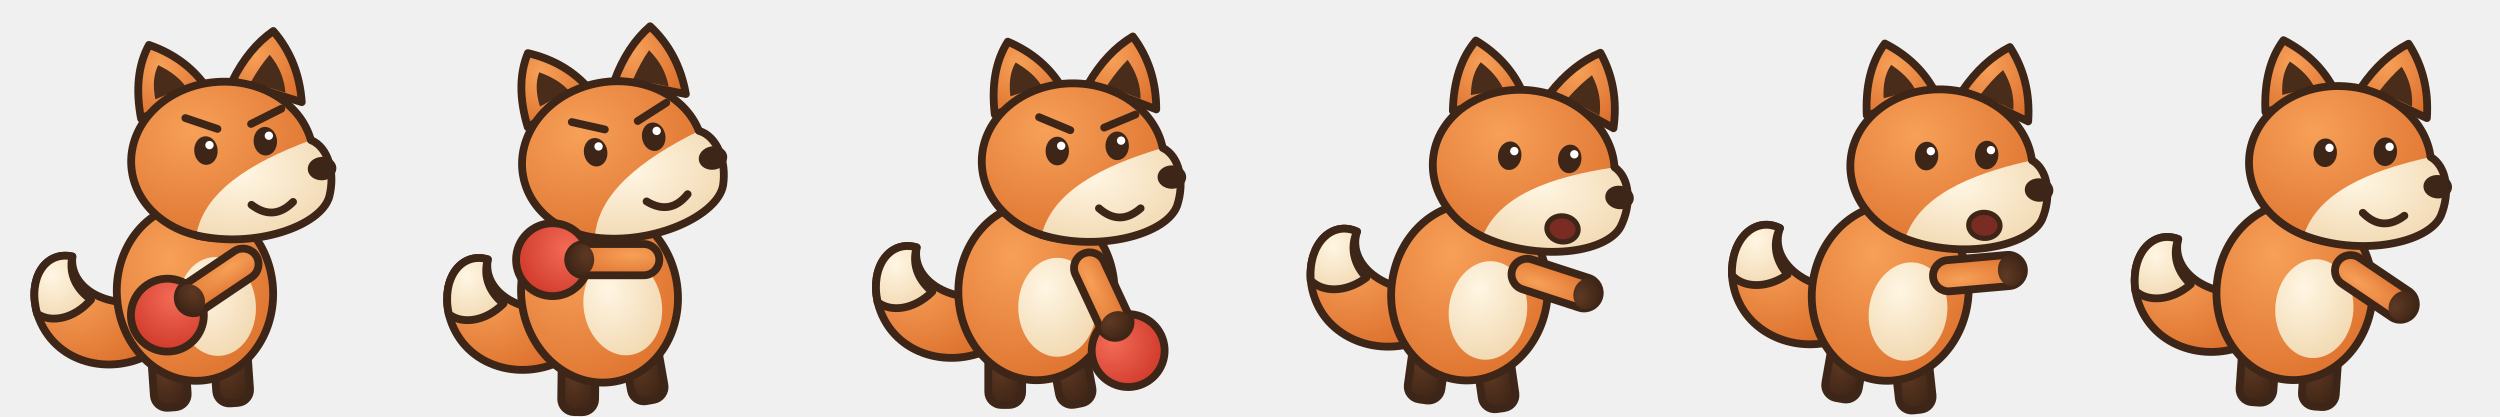
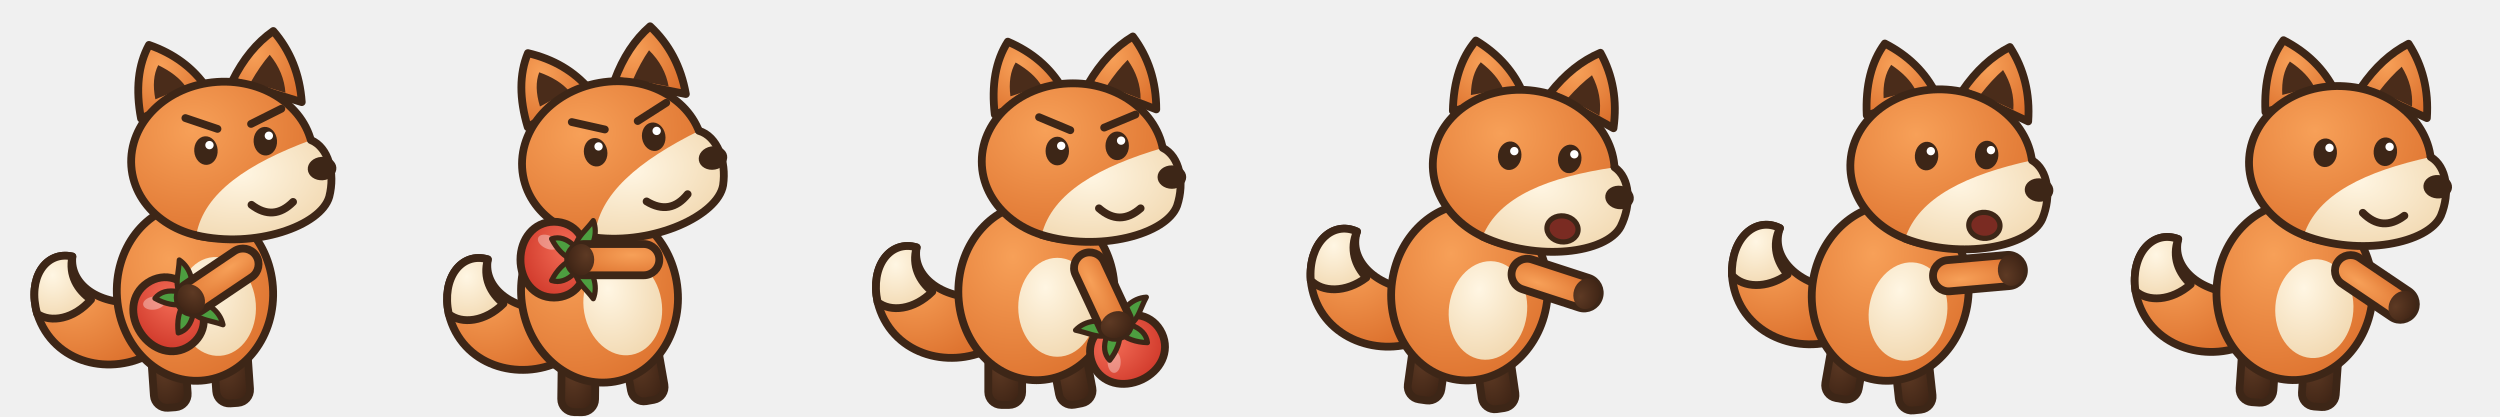
<svg xmlns="http://www.w3.org/2000/svg" width="960" height="160" viewBox="0 0 960 160">
  <defs>
    <radialGradient id="fur" cx="0.35" cy="0.3" r="0.9">
      <stop offset="0" stop-color="#F7A058" />
      <stop offset="1" stop-color="#D96B28" />
    </radialGradient>
    <radialGradient id="cream" cx="0.35" cy="0.3" r="0.9">
      <stop offset="0" stop-color="#FFF6E3" />
      <stop offset="1" stop-color="#EFD3A8" />
    </radialGradient>
    <radialGradient id="dark" cx="0.35" cy="0.3" r="0.9">
      <stop offset="0" stop-color="#5E3A24" />
      <stop offset="1" stop-color="#3A2113" />
    </radialGradient>
    <radialGradient id="tomato" cx="0.35" cy="0.3" r="0.9">
      <stop offset="0" stop-color="#F26B55" />
      <stop offset="1" stop-color="#C92F22" />
    </radialGradient>
  </defs>
  <g transform="translate(0 0)">
    <g transform="translate(0 -0.0) rotate(-4.0 80.0 157.0)" stroke="#3D2617" stroke-width="3" stroke-linejoin="round" stroke-linecap="round">
      <g transform="rotate(0.0 56 128)">
        <path d="M60 134 C44 142 22 136 17 116 C14 102 22 92 32 95 C30 106 42 116 60 114 Z" fill="url(#fur)" />
        <path d="M17 116 C14 102 22 92 32 95 C30 102 33 108 38 112 C31 119 22 120 17 116 Z" fill="url(#cream)" />
      </g>
      <g transform="translate(0 -0.0) rotate(-0.0 66.0 134.0)">
        <rect x="59.5" y="134.0" width="13" height="21.5" rx="5" fill="url(#dark)" />
      </g>
      <g transform="translate(0 -0.0) rotate(-0.0 90.0 134.0)">
        <rect x="83.5" y="134.0" width="13" height="21.5" rx="5" fill="url(#dark)" />
      </g>
      <g transform="rotate(10.0 64.0 102.0)">
        <rect x="58.0" y="97.0" width="12" height="35.0" rx="6" fill="url(#fur)" />
        <ellipse cx="64.0" cy="127.0" rx="6" ry="5" fill="url(#dark)" stroke="none" />
      </g>
      <ellipse cx="78" cy="112.0" rx="30.0" ry="34.0" fill="url(#fur)" />
      <ellipse cx="86" cy="118.0" rx="15" ry="19.0" fill="url(#cream)" stroke="none" />
      <g transform="translate(0 0.0) rotate(0.0 84 90)">
        <path d="M62 44 Q60 27 67 16 Q81 22 88 34 Z" fill="url(#fur)" />
        <path d="M68 37 Q67 29 70 24 Q77 28 80 33 Z" fill="#4A2C1A" stroke="none" />
        <path d="M98 32 Q105 20 115 14 Q124 26 124 42 Z" fill="url(#fur)" />
        <path d="M105 33 Q109 27 113 23 Q118 30 118 38 Z" fill="#4A2C1A" stroke="none" />
        <ellipse cx="92" cy="62" rx="35" ry="30" fill="url(#fur)" />
        <path d="M126.5 56.8 C133 60 135 70 132 79 C128 90 102 97 80 90.2 C84 74 102 64 126.5 56.8 Z" fill="url(#cream)" stroke="none" />
        <path d="M126.5 56.8 C133 60 135 70 132 79 C128 90 102 97 80 90.2" fill="none" />
        <ellipse cx="130" cy="68" rx="5.5" ry="4.5" fill="#3D2617" stroke="none" />
        <ellipse cx="86.0" cy="58.0" rx="4.5" ry="5.5" fill="#3D2617" stroke="none" />
        <circle cx="87.5" cy="56.0" r="1.6" fill="#FFFFFF" stroke="none" />
        <ellipse cx="109.0" cy="56.0" rx="4.5" ry="5.5" fill="#3D2617" stroke="none" />
        <circle cx="110.5" cy="54.0" r="1.6" fill="#FFFFFF" stroke="none" />
        <path d="M79 45 L91 50 M104 49 L116 44" fill="none" />
        <path d="M102 80 q8 7 16 0" fill="none" />
      </g>
      <g transform="rotate(60.0 98.0 102.0)">
-         <circle cx="98.0" cy="138.0" r="14" fill="url(#tomato)" />
-         <path d="M98.0 129.0 l-6 -4 l5 -1 l1 -5 l1 5 l5 1 Z" fill="#4D9E40" stroke-width="2" />
+         <g transform="translate(80.08 117.28) scale(0.56)" stroke-width="5.36">
+           <path d="M32 16 C46 12 58 22 58 36 C58 50 46 59 32 59 C18 59 6 50 6 36 C6 22 18 12 32 16 Z" fill="url(#tomato)" />
+           <ellipse cx="20" cy="40" rx="4.5" ry="7.5" fill="#FFFFFF" fill-opacity="0.35" stroke="none" transform="rotate(25 20 40)" />
+         </g>
+         <g transform="translate(66.0 109.36) scale(1.0)" stroke-width="2.0">
+           <path d="M32 18 C28 13 22 11 17 13 C21 16 23 19 27 20 C24 23 23 26 24 29 C28 27 31 24 32 21 C33 24 36 27 40 29 C41 26 40 23 37 20 C41 19 43 16 47 13 C42 11 36 13 32 18 Z" fill="#4D9E40" />
+         </g>
        <rect x="92.0" y="97.0" width="12" height="35.0" rx="6" fill="url(#fur)" />
        <ellipse cx="98.0" cy="127.0" rx="6" ry="5" fill="url(#dark)" stroke="none" />
      </g>
    </g>
  </g>
  <g transform="translate(160 0)">
    <g transform="translate(0 -0.0) rotate(-10.0 80.0 157.0)" stroke="#3D2617" stroke-width="3" stroke-linejoin="round" stroke-linecap="round">
      <g transform="rotate(10.0 56 128)">
        <path d="M60 134 C44 142 22 136 17 116 C14 102 22 92 32 95 C30 106 42 116 60 114 Z" fill="url(#fur)" />
        <path d="M17 116 C14 102 22 92 32 95 C30 102 33 108 38 112 C31 119 22 120 17 116 Z" fill="url(#cream)" />
      </g>
      <g transform="translate(0 -0.0) rotate(10.72 66.0 134.0)">
        <rect x="59.5" y="134.0" width="13" height="21.5" rx="5" fill="url(#dark)" />
      </g>
      <g transform="translate(0 -0.0) rotate(-0.0 90.0 134.0)">
        <rect x="83.5" y="134.0" width="13" height="21.5" rx="5" fill="url(#dark)" />
      </g>
      <g transform="rotate(10.0 64.0 102.0)">
        <rect x="58.0" y="97.0" width="12" height="35.0" rx="6" fill="url(#fur)" />
        <ellipse cx="64.0" cy="127.0" rx="6" ry="5" fill="url(#dark)" stroke="none" />
      </g>
      <ellipse cx="78" cy="112.0" rx="30.0" ry="34.0" fill="url(#fur)" />
      <ellipse cx="86" cy="118.0" rx="15" ry="19.0" fill="url(#cream)" stroke="none" />
      <g transform="translate(0 0.0) rotate(0.0 84 90)">
        <path d="M62 44 Q60 27 67 16 Q81 22 88 34 Z" fill="url(#fur)" />
        <path d="M68 37 Q67 29 70 24 Q77 28 80 33 Z" fill="#4A2C1A" stroke="none" />
        <path d="M98 32 Q105 20 115 14 Q124 26 124 42 Z" fill="url(#fur)" />
        <path d="M105 33 Q109 27 113 23 Q118 30 118 38 Z" fill="#4A2C1A" stroke="none" />
        <ellipse cx="92" cy="62" rx="35" ry="30" fill="url(#fur)" />
        <path d="M126.5 56.8 C133 60 135 70 132 79 C128 90 102 97 80 90.2 C84 74 102 64 126.5 56.8 Z" fill="url(#cream)" stroke="none" />
        <path d="M126.5 56.8 C133 60 135 70 132 79 C128 90 102 97 80 90.2" fill="none" />
        <ellipse cx="130" cy="68" rx="5.5" ry="4.5" fill="#3D2617" stroke="none" />
        <ellipse cx="86.0" cy="58.0" rx="4.5" ry="5.5" fill="#3D2617" stroke="none" />
        <circle cx="87.5" cy="56.0" r="1.6" fill="#FFFFFF" stroke="none" />
        <ellipse cx="109.0" cy="56.0" rx="4.5" ry="5.5" fill="#3D2617" stroke="none" />
        <circle cx="110.5" cy="54.0" r="1.6" fill="#FFFFFF" stroke="none" />
        <path d="M79 45 L91 50 M104 49 L116 44" fill="none" />
        <path d="M102 80 q8 7 16 0" fill="none" />
      </g>
      <g transform="rotate(100.0 98.0 102.0)">
-         <circle cx="98.0" cy="138.0" r="14" fill="url(#tomato)" />
-         <path d="M98.0 129.0 l-6 -4 l5 -1 l1 -5 l1 5 l5 1 Z" fill="#4D9E40" stroke-width="2" />
+         <g transform="translate(80.08 117.28) scale(0.56)" stroke-width="5.36">
+           <path d="M32 16 C46 12 58 22 58 36 C58 50 46 59 32 59 C18 59 6 50 6 36 C6 22 18 12 32 16 Z" fill="url(#tomato)" />
+           <ellipse cx="20" cy="40" rx="4.5" ry="7.5" fill="#FFFFFF" fill-opacity="0.35" stroke="none" transform="rotate(25 20 40)" />
+         </g>
+         <g transform="translate(66.0 109.36) scale(1.0)" stroke-width="2.0">
+           <path d="M32 18 C28 13 22 11 17 13 C21 16 23 19 27 20 C24 23 23 26 24 29 C28 27 31 24 32 21 C33 24 36 27 40 29 C41 26 40 23 37 20 C41 19 43 16 47 13 C42 11 36 13 32 18 Z" fill="#4D9E40" />
+         </g>
        <rect x="92.0" y="97.0" width="12" height="35.0" rx="6" fill="url(#fur)" />
        <ellipse cx="98.0" cy="127.0" rx="6" ry="5" fill="url(#dark)" stroke="none" />
      </g>
    </g>
  </g>
  <g transform="translate(320 0)">
    <g transform="translate(0 -0.0) rotate(0.0 80.0 157.0)" stroke="#3D2617" stroke-width="3" stroke-linejoin="round" stroke-linecap="round">
      <g transform="rotate(0.0 56 128)">
        <path d="M60 134 C44 142 22 136 17 116 C14 102 22 92 32 95 C30 106 42 116 60 114 Z" fill="url(#fur)" />
        <path d="M17 116 C14 102 22 92 32 95 C30 102 33 108 38 112 C31 119 22 120 17 116 Z" fill="url(#cream)" />
      </g>
      <g transform="translate(0 -0.0) rotate(-0.0 66.0 134.0)">
        <rect x="59.5" y="134.0" width="13" height="21.5" rx="5" fill="url(#dark)" />
      </g>
      <g transform="translate(0 -0.0) rotate(-10.72 90.0 134.0)">
        <rect x="83.5" y="134.0" width="13" height="21.5" rx="5" fill="url(#dark)" />
      </g>
      <g transform="rotate(10.0 64.0 102.0)">
        <rect x="58.0" y="97.0" width="12" height="35.0" rx="6" fill="url(#fur)" />
        <ellipse cx="64.0" cy="127.0" rx="6" ry="5" fill="url(#dark)" stroke="none" />
      </g>
      <ellipse cx="78" cy="112.0" rx="30.0" ry="34.0" fill="url(#fur)" />
      <ellipse cx="86" cy="118.0" rx="15" ry="19.0" fill="url(#cream)" stroke="none" />
      <g transform="translate(0 0.0) rotate(0.0 84 90)">
        <path d="M62 44 Q60 27 67 16 Q81 22 88 34 Z" fill="url(#fur)" />
        <path d="M68 37 Q67 29 70 24 Q77 28 80 33 Z" fill="#4A2C1A" stroke="none" />
        <path d="M98 32 Q105 20 115 14 Q124 26 124 42 Z" fill="url(#fur)" />
        <path d="M105 33 Q109 27 113 23 Q118 30 118 38 Z" fill="#4A2C1A" stroke="none" />
        <ellipse cx="92" cy="62" rx="35" ry="30" fill="url(#fur)" />
        <path d="M126.5 56.8 C133 60 135 70 132 79 C128 90 102 97 80 90.2 C84 74 102 64 126.5 56.8 Z" fill="url(#cream)" stroke="none" />
        <path d="M126.5 56.8 C133 60 135 70 132 79 C128 90 102 97 80 90.2" fill="none" />
        <ellipse cx="130" cy="68" rx="5.5" ry="4.5" fill="#3D2617" stroke="none" />
        <ellipse cx="86.0" cy="58.0" rx="4.5" ry="5.5" fill="#3D2617" stroke="none" />
        <circle cx="87.5" cy="56.0" r="1.6" fill="#FFFFFF" stroke="none" />
        <ellipse cx="109.0" cy="56.0" rx="4.5" ry="5.5" fill="#3D2617" stroke="none" />
        <circle cx="110.5" cy="54.0" r="1.6" fill="#FFFFFF" stroke="none" />
        <path d="M79 45 L91 50 M104 49 L116 44" fill="none" />
        <path d="M102 80 q8 7 16 0" fill="none" />
      </g>
      <g transform="rotate(-25.0 98.0 102.0)">
-         <circle cx="98.0" cy="138.0" r="14" fill="url(#tomato)" />
-         <path d="M98.0 129.0 l-6 -4 l5 -1 l1 -5 l1 5 l5 1 Z" fill="#4D9E40" stroke-width="2" />
+         <g transform="translate(80.08 117.28) scale(0.56)" stroke-width="5.36">
+           <path d="M32 16 C46 12 58 22 58 36 C58 50 46 59 32 59 C18 59 6 50 6 36 C6 22 18 12 32 16 Z" fill="url(#tomato)" />
+           <ellipse cx="20" cy="40" rx="4.5" ry="7.5" fill="#FFFFFF" fill-opacity="0.35" stroke="none" transform="rotate(25 20 40)" />
+         </g>
+         <g transform="translate(66.0 109.36) scale(1.0)" stroke-width="2.0">
+           <path d="M32 18 C28 13 22 11 17 13 C21 16 23 19 27 20 C24 23 23 26 24 29 C28 27 31 24 32 21 C33 24 36 27 40 29 C41 26 40 23 37 20 C41 19 43 16 47 13 C42 11 36 13 32 18 Z" fill="#4D9E40" />
+         </g>
        <rect x="92.0" y="97.0" width="12" height="35.0" rx="6" fill="url(#fur)" />
        <ellipse cx="98.0" cy="127.0" rx="6" ry="5" fill="url(#dark)" stroke="none" />
      </g>
    </g>
  </g>
  <g transform="translate(480 0)">
    <g transform="translate(0 -0.0) rotate(8.0 80.0 157.0)" stroke="#3D2617" stroke-width="3" stroke-linejoin="round" stroke-linecap="round">
      <g transform="rotate(0.0 56 128)">
        <path d="M60 134 C44 142 22 136 17 116 C14 102 22 92 32 95 C30 106 42 116 60 114 Z" fill="url(#fur)" />
        <path d="M17 116 C14 102 22 92 32 95 C30 102 33 108 38 112 C31 119 22 120 17 116 Z" fill="url(#cream)" />
      </g>
      <g transform="translate(0 -0.0) rotate(-0.0 66.0 134.0)">
        <rect x="59.5" y="134.0" width="13" height="21.5" rx="5" fill="url(#dark)" />
      </g>
      <g transform="translate(0 -0.0) rotate(-16.2 90.0 134.0)">
        <rect x="83.5" y="134.0" width="13" height="21.5" rx="5" fill="url(#dark)" />
      </g>
      <g transform="rotate(10.0 64.0 102.0)">
        <rect x="58.0" y="97.0" width="12" height="35.0" rx="6" fill="url(#fur)" />
        <ellipse cx="64.0" cy="127.0" rx="6" ry="5" fill="url(#dark)" stroke="none" />
      </g>
      <ellipse cx="78" cy="112.0" rx="30.0" ry="34.0" fill="url(#fur)" />
      <ellipse cx="86" cy="118.0" rx="15" ry="19.0" fill="url(#cream)" stroke="none" />
      <g transform="translate(0 0.0) rotate(0.0 84 90)">
        <path d="M62 44 Q60 27 67 16 Q81 22 88 34 Z" fill="url(#fur)" />
        <path d="M68 37 Q67 29 70 24 Q77 28 80 33 Z" fill="#4A2C1A" stroke="none" />
        <path d="M98 32 Q105 20 115 14 Q124 26 124 42 Z" fill="url(#fur)" />
        <path d="M105 33 Q109 27 113 23 Q118 30 118 38 Z" fill="#4A2C1A" stroke="none" />
        <ellipse cx="92" cy="62" rx="35" ry="30" fill="url(#fur)" />
        <path d="M126.5 56.8 C133 60 135 70 132 79 C128 90 102 97 80 90.2 C84 74 102 64 126.5 56.8 Z" fill="url(#cream)" stroke="none" />
        <path d="M126.5 56.8 C133 60 135 70 132 79 C128 90 102 97 80 90.2" fill="none" />
        <ellipse cx="130" cy="68" rx="5.5" ry="4.5" fill="#3D2617" stroke="none" />
        <ellipse cx="86.0" cy="58.0" rx="4.5" ry="5.5" fill="#3D2617" stroke="none" />
        <circle cx="87.5" cy="56.0" r="1.6" fill="#FFFFFF" stroke="none" />
        <ellipse cx="109.0" cy="56.0" rx="4.5" ry="5.5" fill="#3D2617" stroke="none" />
        <circle cx="110.5" cy="54.0" r="1.6" fill="#FFFFFF" stroke="none" />
        <ellipse cx="110" cy="83" rx="6" ry="5" fill="#7A2B22" stroke-width="2" />
      </g>
      <g transform="rotate(-80.0 98.0 102.0)">
        <rect x="92.0" y="97.0" width="12" height="35.0" rx="6" fill="url(#fur)" />
        <ellipse cx="98.0" cy="127.0" rx="6" ry="5" fill="url(#dark)" stroke="none" />
      </g>
    </g>
  </g>
  <g transform="translate(640 0)">
    <g transform="translate(0 -0.0) rotate(10.0 80.0 157.0)" stroke="#3D2617" stroke-width="3" stroke-linejoin="round" stroke-linecap="round">
      <g transform="rotate(0.0 56 128)">
        <path d="M60 134 C44 142 22 136 17 116 C14 102 22 92 32 95 C30 106 42 116 60 114 Z" fill="url(#fur)" />
        <path d="M17 116 C14 102 22 92 32 95 C30 102 33 108 38 112 C31 119 22 120 17 116 Z" fill="url(#cream)" />
      </g>
      <g transform="translate(0 -0.0) rotate(-0.0 66.0 134.0)">
        <rect x="59.5" y="134.0" width="13" height="21.5" rx="5" fill="url(#dark)" />
      </g>
      <g transform="translate(0 -0.0) rotate(-16.2 90.0 134.0)">
        <rect x="83.5" y="134.0" width="13" height="21.5" rx="5" fill="url(#dark)" />
      </g>
      <g transform="rotate(10.0 64.0 102.0)">
        <rect x="58.0" y="97.0" width="12" height="35.0" rx="6" fill="url(#fur)" />
        <ellipse cx="64.0" cy="127.0" rx="6" ry="5" fill="url(#dark)" stroke="none" />
      </g>
      <ellipse cx="78" cy="112.0" rx="30.0" ry="34.0" fill="url(#fur)" />
      <ellipse cx="86" cy="118.0" rx="15" ry="19.0" fill="url(#cream)" stroke="none" />
      <g transform="translate(0 0.0) rotate(-6.0 84 90)">
        <path d="M62 44 Q60 27 67 16 Q81 22 88 34 Z" fill="url(#fur)" />
        <path d="M68 37 Q67 29 70 24 Q77 28 80 33 Z" fill="#4A2C1A" stroke="none" />
        <path d="M98 32 Q105 20 115 14 Q124 26 124 42 Z" fill="url(#fur)" />
        <path d="M105 33 Q109 27 113 23 Q118 30 118 38 Z" fill="#4A2C1A" stroke="none" />
        <ellipse cx="92" cy="62" rx="35" ry="30" fill="url(#fur)" />
        <path d="M126.5 56.8 C133 60 135 70 132 79 C128 90 102 97 80 90.2 C84 74 102 64 126.5 56.8 Z" fill="url(#cream)" stroke="none" />
        <path d="M126.5 56.8 C133 60 135 70 132 79 C128 90 102 97 80 90.2" fill="none" />
        <ellipse cx="130" cy="68" rx="5.5" ry="4.5" fill="#3D2617" stroke="none" />
        <ellipse cx="86.0" cy="58.0" rx="4.5" ry="5.5" fill="#3D2617" stroke="none" />
        <circle cx="87.5" cy="56.0" r="1.6" fill="#FFFFFF" stroke="none" />
        <ellipse cx="109.0" cy="56.0" rx="4.5" ry="5.5" fill="#3D2617" stroke="none" />
        <circle cx="110.5" cy="54.0" r="1.6" fill="#FFFFFF" stroke="none" />
        <ellipse cx="110" cy="83" rx="6" ry="5" fill="#7A2B22" stroke-width="2" />
      </g>
      <g transform="rotate(-105.0 98.0 102.0)">
        <rect x="92.0" y="97.0" width="12" height="35.0" rx="6" fill="url(#fur)" />
        <ellipse cx="98.0" cy="127.0" rx="6" ry="5" fill="url(#dark)" stroke="none" />
      </g>
    </g>
  </g>
  <g transform="translate(800 0)">
    <g transform="translate(0 -0.0) rotate(4.0 80.0 157.0)" stroke="#3D2617" stroke-width="3" stroke-linejoin="round" stroke-linecap="round">
      <g transform="rotate(0.0 56 128)">
        <path d="M60 134 C44 142 22 136 17 116 C14 102 22 92 32 95 C30 106 42 116 60 114 Z" fill="url(#fur)" />
        <path d="M17 116 C14 102 22 92 32 95 C30 102 33 108 38 112 C31 119 22 120 17 116 Z" fill="url(#cream)" />
      </g>
      <g transform="translate(0 -0.0) rotate(-0.0 66.0 134.0)">
        <rect x="59.5" y="134.0" width="13" height="21.5" rx="5" fill="url(#dark)" />
      </g>
      <g transform="translate(0 -0.0) rotate(-0.0 90.0 134.0)">
        <rect x="83.5" y="134.0" width="13" height="21.5" rx="5" fill="url(#dark)" />
      </g>
      <g transform="rotate(10.0 64.0 102.0)">
        <rect x="58.0" y="97.0" width="12" height="35.0" rx="6" fill="url(#fur)" />
        <ellipse cx="64.0" cy="127.0" rx="6" ry="5" fill="url(#dark)" stroke="none" />
      </g>
      <ellipse cx="78" cy="112.0" rx="30.0" ry="34.0" fill="url(#fur)" />
      <ellipse cx="86" cy="118.0" rx="15" ry="19.0" fill="url(#cream)" stroke="none" />
      <g transform="translate(0 0.0) rotate(0.0 84 90)">
        <path d="M62 44 Q60 27 67 16 Q81 22 88 34 Z" fill="url(#fur)" />
        <path d="M68 37 Q67 29 70 24 Q77 28 80 33 Z" fill="#4A2C1A" stroke="none" />
        <path d="M98 32 Q105 20 115 14 Q124 26 124 42 Z" fill="url(#fur)" />
        <path d="M105 33 Q109 27 113 23 Q118 30 118 38 Z" fill="#4A2C1A" stroke="none" />
        <ellipse cx="92" cy="62" rx="35" ry="30" fill="url(#fur)" />
        <path d="M126.5 56.8 C133 60 135 70 132 79 C128 90 102 97 80 90.2 C84 74 102 64 126.5 56.8 Z" fill="url(#cream)" stroke="none" />
        <path d="M126.5 56.8 C133 60 135 70 132 79 C128 90 102 97 80 90.2" fill="none" />
        <ellipse cx="130" cy="68" rx="5.5" ry="4.5" fill="#3D2617" stroke="none" />
        <ellipse cx="86.0" cy="58.0" rx="4.5" ry="5.5" fill="#3D2617" stroke="none" />
        <circle cx="87.5" cy="56.0" r="1.6" fill="#FFFFFF" stroke="none" />
        <ellipse cx="109.0" cy="56.0" rx="4.5" ry="5.5" fill="#3D2617" stroke="none" />
        <circle cx="110.5" cy="54.0" r="1.6" fill="#FFFFFF" stroke="none" />
        <path d="M102 80 q8 7 16 0" fill="none" />
      </g>
      <g transform="rotate(-60.0 98.0 102.0)">
        <rect x="92.0" y="97.0" width="12" height="35.0" rx="6" fill="url(#fur)" />
        <ellipse cx="98.0" cy="127.0" rx="6" ry="5" fill="url(#dark)" stroke="none" />
      </g>
    </g>
  </g>
</svg>
